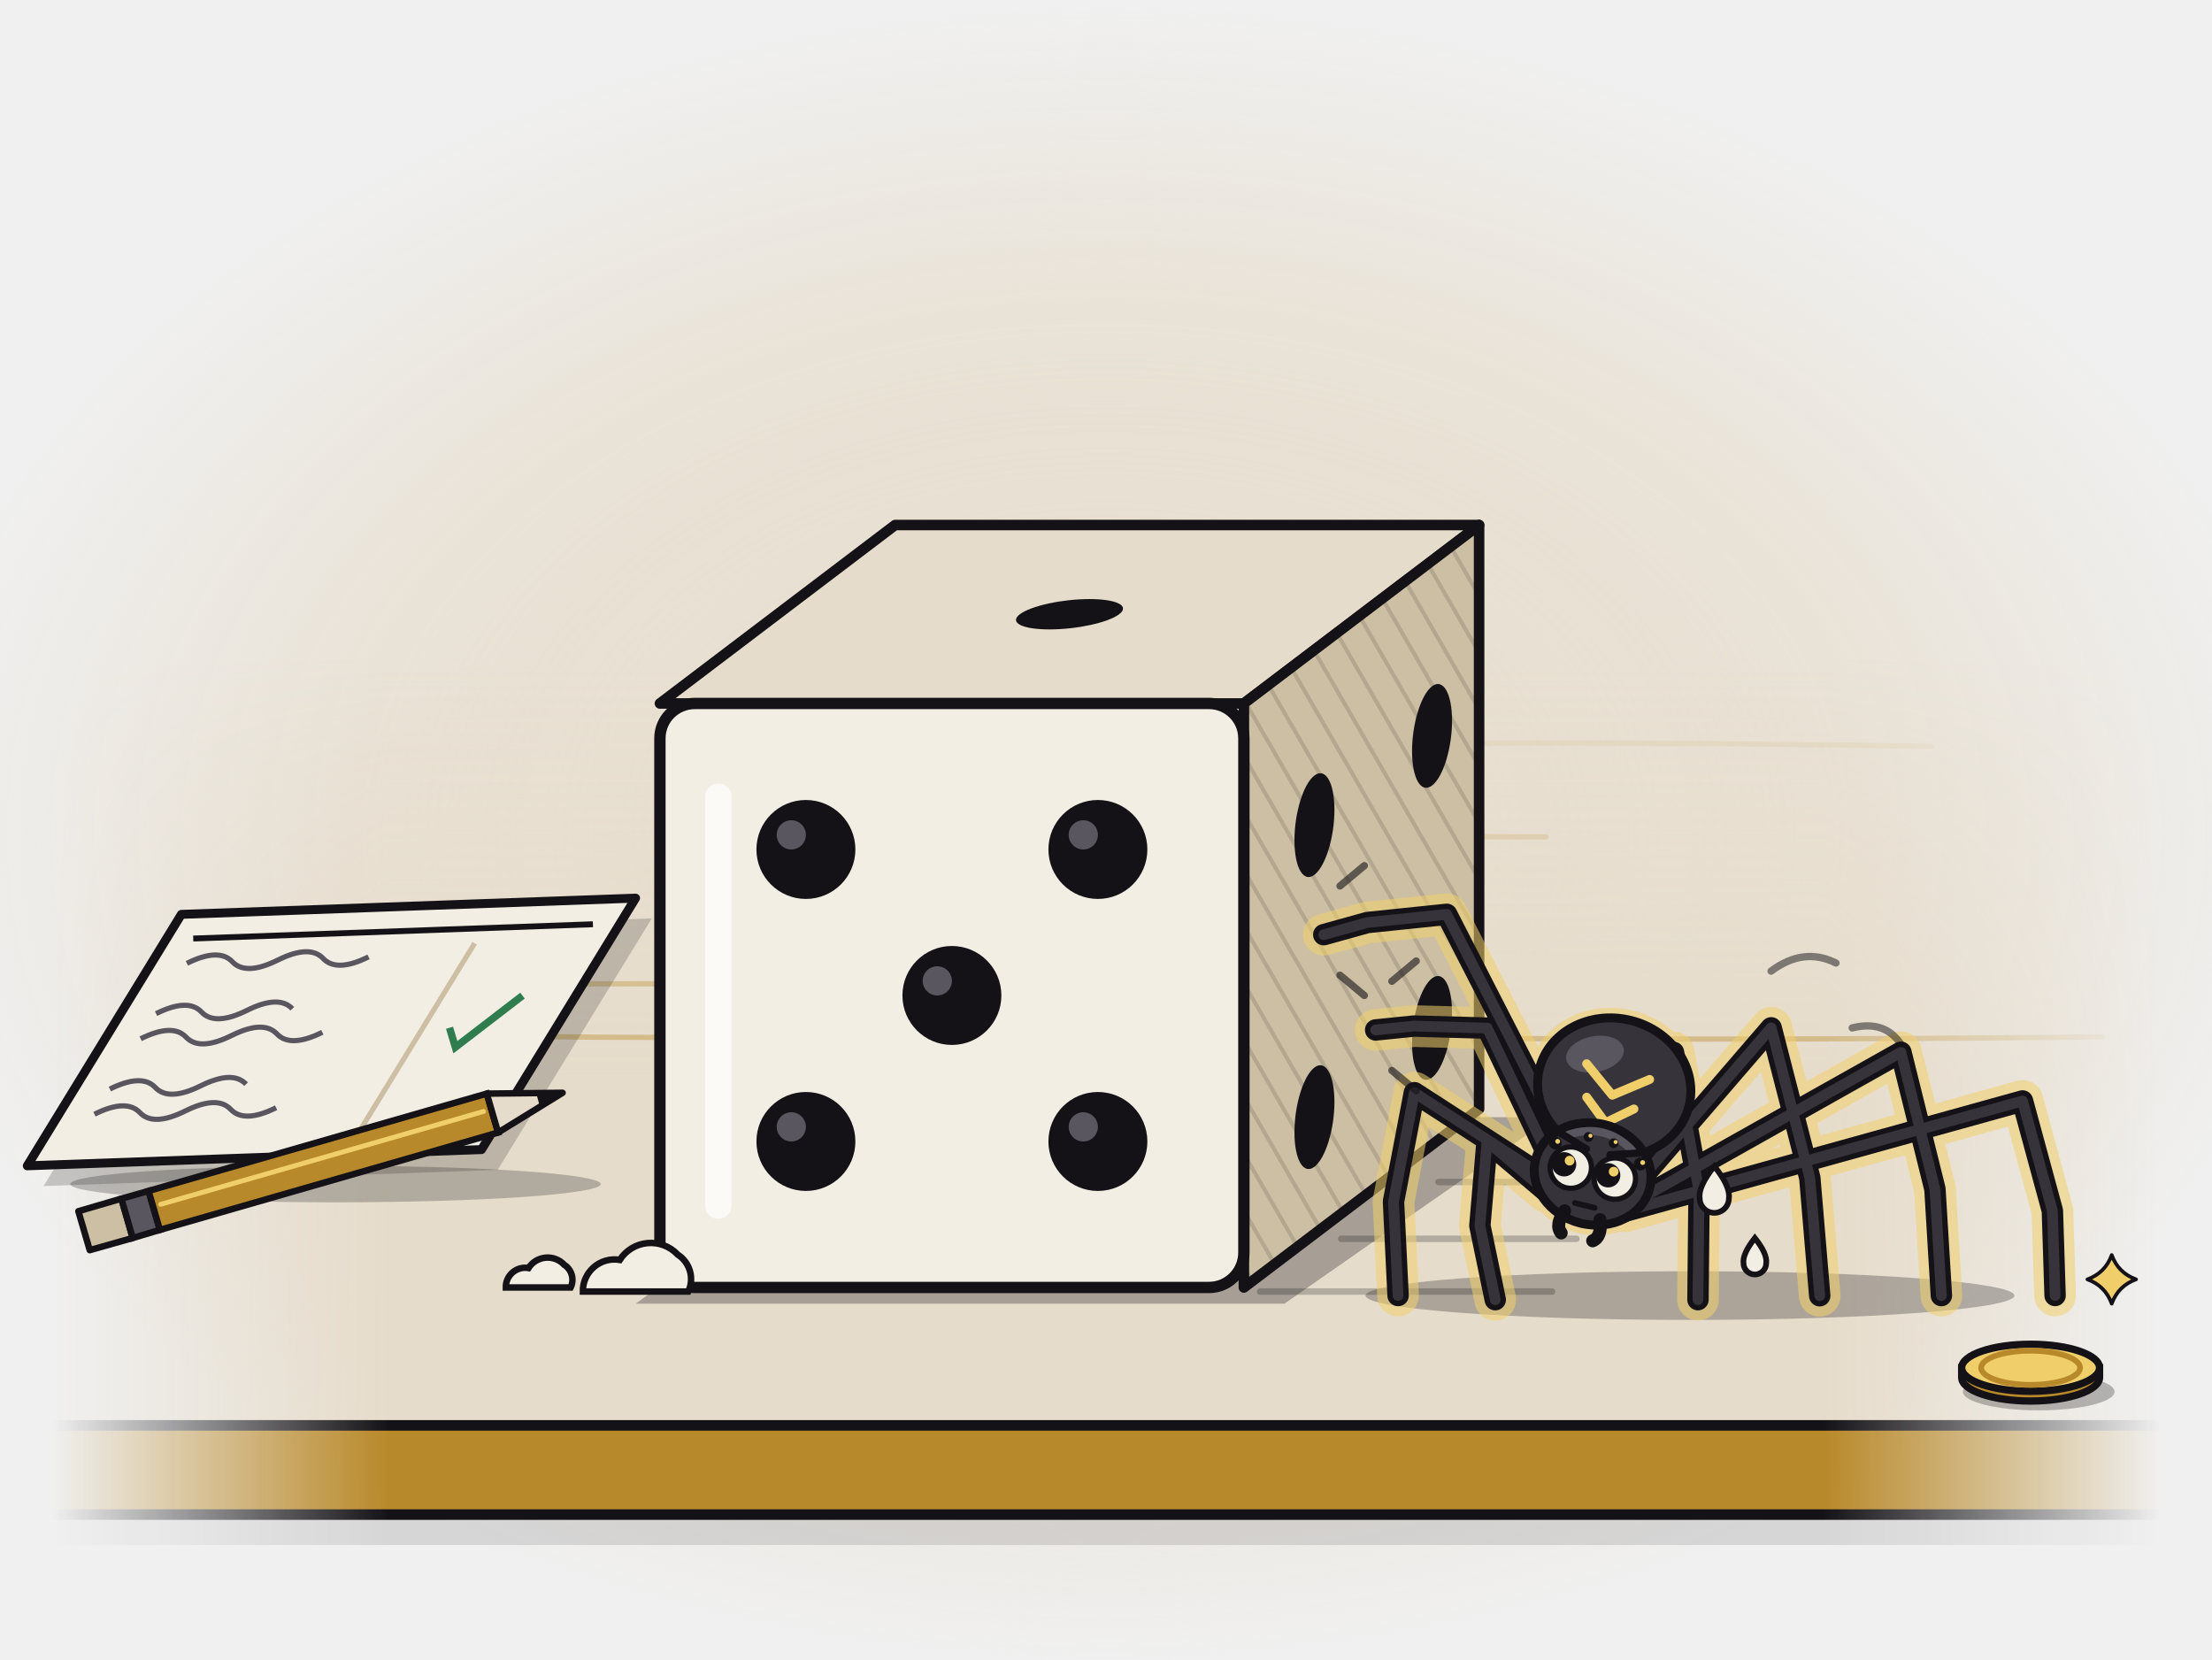
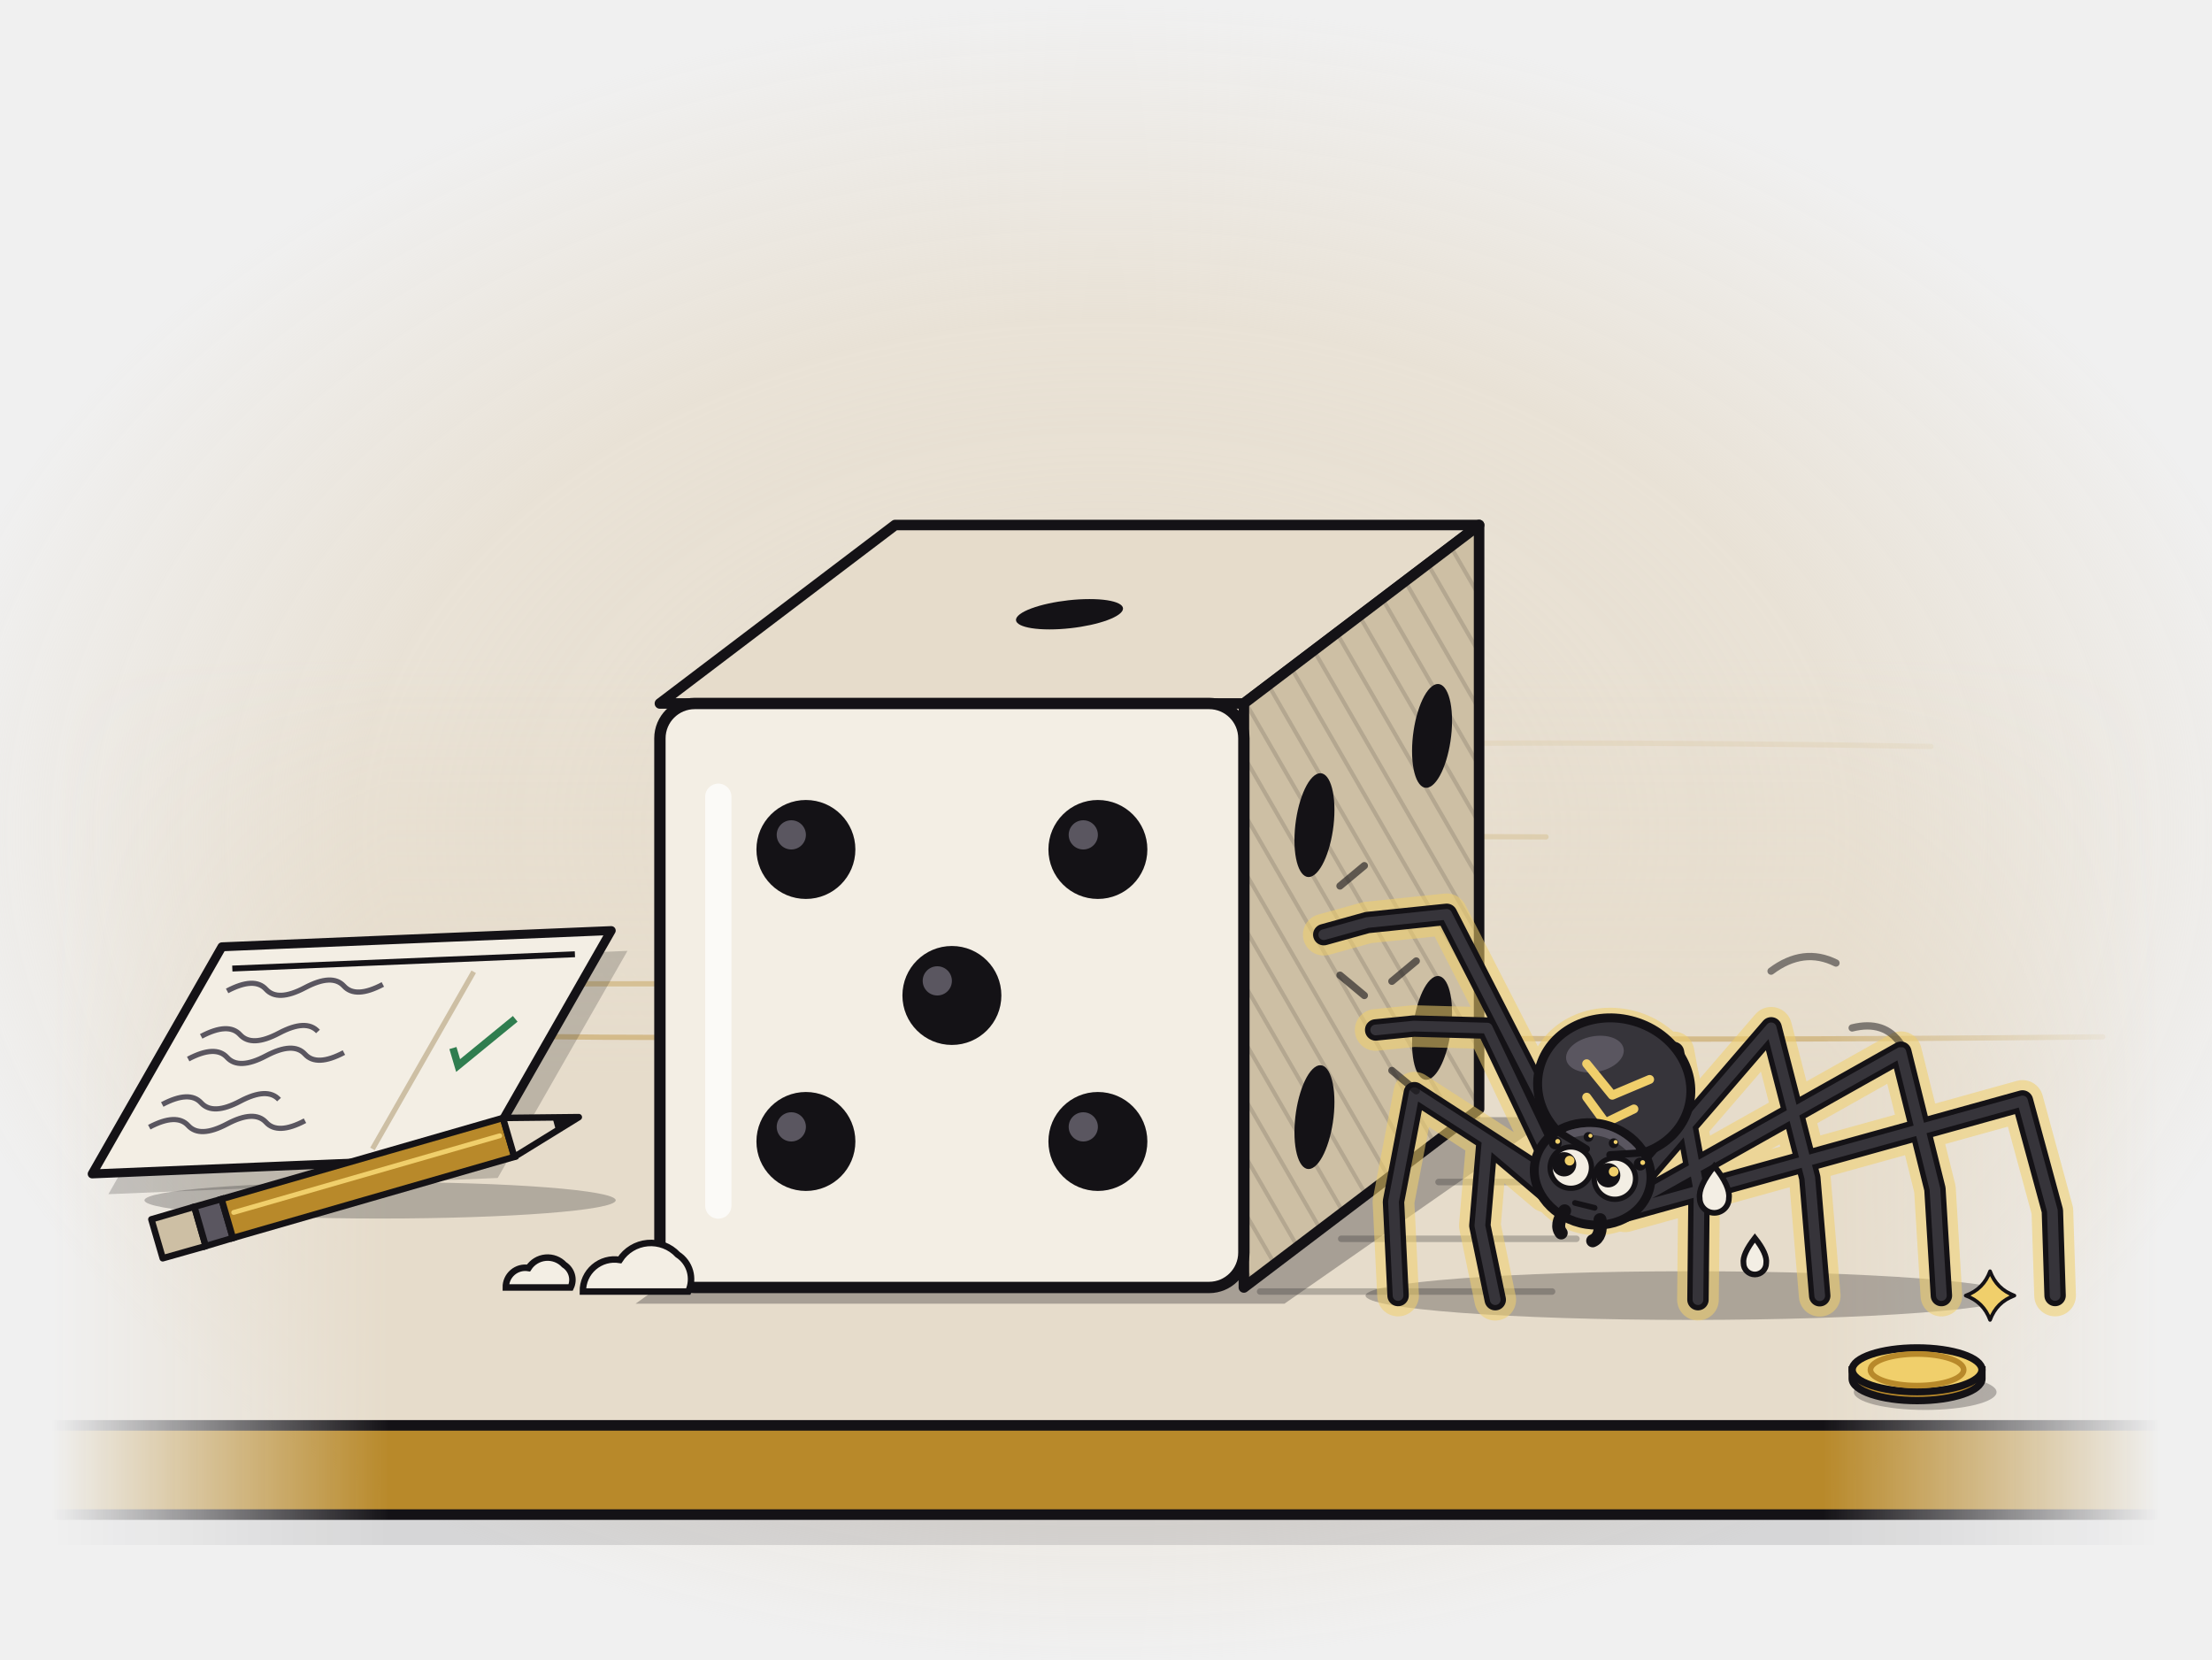
<svg xmlns="http://www.w3.org/2000/svg" viewBox="0 0 600 450" role="img" aria-label="A spider leans into a die bigger than itself and shoves it across the table">
  <g transform="translate(300 292) scale(1.1) translate(-300 -300)">
    <defs>
      <radialGradient id="sdp-glow" cx="50%" cy="50%" r="50%">
        <stop offset="0" stop-color="#e6dccb" stop-opacity="1" />
        <stop offset=".62" stop-color="#e6dccb" stop-opacity="0.7" />
        <stop offset="1" stop-color="#e6dccb" stop-opacity="0" />
      </radialGradient>
    </defs>
    <ellipse cx="300" cy="240" rx="295" ry="205" fill="url(#sdp-glow)" />
    <defs>
      <mask id="sdp-tt" maskUnits="userSpaceOnUse" x="35" y="-50" width="530" height="550">
        <linearGradient id="sdp-tt-lx" gradientUnits="userSpaceOnUse" x1="40" y1="0" x2="560" y2="0">
          <stop offset="0" stop-color="#fff" stop-opacity="0" />
          <stop offset="0.16" stop-color="#fff" />
          <stop offset="0.84" stop-color="#fff" />
          <stop offset="1" stop-color="#fff" stop-opacity="0" />
        </linearGradient>
        <linearGradient id="sdp-tt-ly" gradientUnits="userSpaceOnUse" x1="0" y1="196" x2="0" y2="300.5">
          <stop offset="0" stop-color="#000" />
          <stop offset="1" stop-color="#000" stop-opacity="0" />
        </linearGradient>
        <rect x="40" y="-50" width="520" height="550" fill="url(#sdp-tt-lx)" />
        <rect x="40" y="-50" width="520" height="350.5" fill="url(#sdp-tt-ly)" />
      </mask>
    </defs>
    <g mask="url(#sdp-tt)">
      <rect x="40" y="196" width="520" height="190" fill="#e6dccb" />
      <path d="M209.3 240.9q99.6 -0.5 199.2 0M347.5 290.2q99.2 1.1 198.3 0M129.3 289.5q62.1 1.7 124.1 0M313.1 218.6q95.1 -1.7 190.3 0M82.5 277.1q65.6 0.1 131.1 0M232.6 309.8q79.5 0 159.1 0M210.5 228.7q34.9 0 69.8 0" stroke="#b8892a" stroke-width="1.3" fill="none" opacity=".45" stroke-linecap="round" />
      <rect x="40" y="386" width="520" height="22" fill="#b8892a" />
      <path d="M40 386H560M40 408H560" stroke="#141216" stroke-width="2.6" />
      <path d="M40 412H560" stroke="#141216" stroke-width="7" opacity=".12" />
    </g>
-     <path d="M38,327 150,323 188,261 76,265z" fill="#141216" opacity=".2" />
-     <path d="M34,322 146,318 184,256 72,260z" fill="#f3eee4" stroke="#141216" stroke-width="2.2" stroke-linejoin="round" />
-     <g transform="matrix(112 -4 -38 62 72 260)">
+     <path d="M54,329 150,325 182,269 86,273z" fill="#141216" opacity=".2" />
+     <path d="M50,324 146,320 178,264 82,268z" fill="#f3eee4" stroke="#141216" stroke-width="2.2" stroke-linejoin="round" />
+     <g transform="matrix(96 -4 -32 56 82 268)">
      <path d="M.08 0.2q.05 -.06 .1 0t.1 0 .1 0 .1 0M.08 0.4q.05 -.06 .1 0t.1 0 .1 0M.08 0.5q.05 -.06 .1 0t.1 0 .1 0 .1 0M.08 0.7q.05 -.06 .1 0t.1 0 .1 0M.08 0.8q.05 -.06 .1 0t.1 0 .1 0 .1 0" stroke="#5a5660" stroke-width="1.4" fill="none" vector-effect="non-scaling-stroke" />
      <path d="M.06 .1H.94" stroke="#141216" stroke-width="1.6" vector-effect="non-scaling-stroke" />
      <path d="M.7 .16V.94" stroke="#cdbfa4" stroke-width="1.4" vector-effect="non-scaling-stroke" />
      <path d="M.76 .5l.04 .08l.08 -.2" stroke="#2f7d4f" stroke-width="2" fill="none" vector-effect="non-scaling-stroke" />
    </g>
-     <ellipse cx="110" cy="326.5" rx="65.4" ry="4.5" fill="#141216" opacity="0.25" />
-     <path d="M46.6,333.2 57.2,330.1 60,339.8 49.4,342.8z" fill="#cdbfa4" stroke="#141216" stroke-width="1.6" stroke-linejoin="round" />
-     <path d="M57.2,330.1 63.9,328.2 66.7,337.8 60,339.8z" fill="#5a5660" stroke="#141216" stroke-width="1.6" />
-     <path d="M63.9,328.2 147.3,304.2 150.1,313.8 66.7,337.8z" fill="#b8892a" stroke="#141216" stroke-width="1.6" />
-     <path d="M66.9,331.5 146.5,308.6" stroke="#f0cf6b" stroke-width="1.2" fill="none" stroke-linecap="round" stroke-linejoin="round" />
-     <path d="M147.3,304.2 166,304 150.1,313.8z" fill="#e6dccb" stroke="#141216" stroke-width="1.6" stroke-linejoin="round" />
-     <path d="M159.5,304.1 166,304 160.4,307.4z" fill="#141216" />
+     <ellipse cx="121" cy="330.5" rx="58.1" ry="4.5" fill="#141216" opacity="0.25" />
+     <path d="M64.6,335.2 75.2,332.1 78,341.8 67.4,344.8z" fill="#cdbfa4" stroke="#141216" stroke-width="1.6" stroke-linejoin="round" />
+     <path d="M75.2,332.1 81.9,330.2 84.7,339.8 78,341.8z" fill="#5a5660" stroke="#141216" stroke-width="1.6" />
+     <path d="M81.9,330.2 151.3,310.2 154.1,319.8 84.7,339.8z" fill="#b8892a" stroke="#141216" stroke-width="1.6" />
+     <path d="M84.9,333.5 150.5,314.6" stroke="#f0cf6b" stroke-width="1.2" fill="none" stroke-linecap="round" stroke-linejoin="round" />
+     <path d="M151.3,310.2 170,310 154.1,319.8z" fill="#e6dccb" stroke="#141216" stroke-width="1.6" stroke-linejoin="round" />
+     <path d="M163.5,310.1 170,310 164.4,313.4z" fill="#141216" />
    <path d="M338 353h72M358 340h58M382 326h40" stroke="#141216" stroke-width="1.6" fill="none" stroke-linecap="round" stroke-linejoin="round" opacity=".25" />
    <path d="M184,356 344,356 410,310 248,310z" fill="#141216" opacity=".3" />
    <path d="M190,208 334,208 392,164 248,164z" fill="#e6dccb" stroke="#141216" stroke-width="2.6" stroke-linejoin="round" />
    <g transform="matrix(144 0 -58 44 248 164)" fill="#141216">
      <circle cx="0.5" cy="0.5" r="0.085" />
    </g>
    <path d="M334,208 392,164 392,308 334,352z" fill="#cdbfa4" stroke="#141216" stroke-width="2.6" stroke-linejoin="round" />
    <g transform="matrix(58 -44 0 144 334 208)" fill="#141216">
      <circle cx="0.8" cy="0.3" r="0.085" />
      <circle cx="0.8" cy="0.8" r="0.085" />
      <circle cx="0.3" cy="0.3" r="0.085" />
      <circle cx="0.3" cy="0.8" r="0.085" />
    </g>
    <clipPath id="sdp-sh">
      <path d="M334,208 392,164 392,308 334,352z" />
    </clipPath>
    <path clip-path="url(#sdp-sh)" d="M399 123.6L497.4 294M392.9 127.1L491.3 297.5M386.9 130.6L485.3 301M380.8 134.1L479.2 304.5M374.8 137.6L473.1 308M368.7 141.1L467.1 311.5M362.6 144.6L461 315M356.6 148.1L454.9 318.5M350.5 151.6L448.9 322M344.4 155.1L442.8 325.5M338.4 158.6L436.8 329M332.3 162.1L430.7 332.5M326.3 165.6L424.6 336M320.2 169.1L418.6 339.5M314.1 172.6L412.5 343M308.1 176.1L406.4 346.5M302 179.6L400.4 350M295.9 183.1L394.3 353.5M289.9 186.6L388.3 357M283.8 190.1L382.2 360.5M277.8 193.6L376.1 364M271.7 197.1L370.1 367.5M265.6 200.6L364 371M259.6 204.1L357.9 374.5M253.5 207.6L351.9 378M247.5 211.1L345.8 381.5M241.4 214.6L339.8 385M235.3 218.1L333.7 388.5M229.3 221.6L327.6 392" stroke="#141216" stroke-width="1" opacity="0.14" fill="none" />
    <rect x="190" y="208" width="144" height="144" rx="8.6" fill="#f3eee4" stroke="#141216" stroke-width="2.8" />
    <circle cx="226" cy="244" r="12.2" fill="#141216" />
    <circle cx="298" cy="244" r="12.2" fill="#141216" />
    <circle cx="262" cy="280" r="12.2" fill="#141216" />
    <circle cx="226" cy="316" r="12.2" fill="#141216" />
    <circle cx="298" cy="316" r="12.2" fill="#141216" />
    <circle cx="222.4" cy="240.4" r="3.6" fill="#5a5660" />
    <circle cx="294.4" cy="240.4" r="3.6" fill="#5a5660" />
    <circle cx="258.4" cy="276.4" r="3.6" fill="#5a5660" />
    <circle cx="222.4" cy="312.4" r="3.6" fill="#5a5660" />
    <circle cx="294.4" cy="312.4" r="3.6" fill="#5a5660" />
    <path d="M204.4 331.8V231" stroke="#fff" stroke-width="6.48" fill="none" stroke-linecap="round" stroke-linejoin="round" opacity=".7" />
    <path d="M171 353a7.8 7.8 0 0 1 9.1 -7.8a9.1 9.1 0 0 1 14.3 -1.3a7.2 7.2 0 0 1 2.6 9.1z" fill="#f3eee4" stroke="#141216" stroke-width="1.6" />
    <path d="M152 352a4.8 4.8 0 0 1 5.6 -4.8a5.6 5.6 0 0 1 8.8 -0.8a4.4 4.4 0 0 1 1.6 5.6z" fill="#f3eee4" stroke="#141216" stroke-width="1.6" />
    <ellipse cx="444" cy="354" rx="80" ry="6" fill="#141216" opacity="0.28" />
    <g transform="translate(420 324) rotate(14)">
      <g opacity="0.55" stroke="#f0cf6b" fill="#f0cf6b" stroke-linecap="round" stroke-linejoin="round">
        <path d="M9 -6L12.1 -33.9L26.5 -2.2L32.7 23.8M12 -2L34 -45.6L52.2 -12L61.6 15.6M13 3L66.5 -47.5L82.8 -16.8L90.7 8.3M10 7L98.5 -43.1L112.2 -18.6L117.9 1.5M-9 -6L-50.4 -53.4L-68.9 -46.7L-78.6 -41.2M-12 -2L-33.9 -28.6L-51.6 -24.7L-60.5 -21.5M-13 3L-47.5 -8.8L-46 18.5L-39.3 40.7M-10 7L-27.2 -1.5L-23.9 19.1L-15.8 35.9" stroke-width="10.28" fill="none" />
        <ellipse cx="0" cy="-22" rx="21.5" ry="19.5" stroke-width="0" />
        <ellipse cx="0" cy="0" rx="17" ry="15" stroke-width="0" />
      </g>
      <path d="M9 -6L12.1 -33.9L26.5 -2.2L32.7 23.8M12 -2L34 -45.6L52.2 -12L61.6 15.6M13 3L66.5 -47.5L82.8 -16.8L90.7 8.3M10 7L98.5 -43.1L112.2 -18.6L117.9 1.5M-9 -6L-50.4 -53.4L-68.9 -46.7L-78.6 -41.2M-12 -2L-33.9 -28.6L-51.6 -24.7L-60.5 -21.5M-13 3L-47.5 -8.8L-46 18.5L-39.3 40.7M-10 7L-27.2 -1.5L-23.9 19.1L-15.8 35.9" stroke="#141216" stroke-width="5.28" fill="none" stroke-linecap="round" stroke-linejoin="round" />
      <path d="M9 -6L12.1 -33.9L26.5 -2.2L32.7 23.8M12 -2L34 -45.6L52.2 -12L61.6 15.6M13 3L66.5 -47.5L82.8 -16.8L90.7 8.3M10 7L98.5 -43.1L112.2 -18.6L117.9 1.5M-9 -6L-50.4 -53.4L-68.9 -46.7L-78.6 -41.2M-12 -2L-33.9 -28.6L-51.6 -24.7L-60.5 -21.5M-13 3L-47.5 -8.8L-46 18.5L-39.3 40.7M-10 7L-27.2 -1.5L-23.9 19.1L-15.8 35.9" stroke="#36343a" stroke-width="2.64" fill="none" stroke-linecap="round" stroke-linejoin="round" />
      <ellipse cx="0" cy="-22" rx="19" ry="17" fill="#36343a" stroke="#141216" stroke-width="2.2" />
      <ellipse cx="-6.6" cy="-28.8" rx="7.2" ry="4.4" fill="#5a5660" transform="rotate(-25 -6.6 -28.8)" />
      <path d="M-8 -26l8 6 8-6M-6 -18l6 5 6-5" stroke="#f0cf6b" stroke-width="2.2" fill="none" stroke-linecap="round" stroke-linejoin="round" />
      <ellipse cx="0" cy="0" rx="14.5" ry="12.5" fill="#36343a" stroke="#141216" stroke-width="2.2" />
      <path d="M-8 -8q8 -5 16 0" stroke="#5a5660" stroke-width="2" fill="none" stroke-linecap="round" />
      <path d="M-4.5 10.5q-1.5 4 0.5 5.5M4.5 10.5q1.5 4 -0.5 5.5" stroke="#141216" stroke-width="3.2" fill="none" stroke-linecap="round" />
      <circle cx="-10.8" cy="-5.2" r="1.6" fill="#141216" />
      <circle cx="-10.3" cy="-5.7" r="0.6" fill="#f0cf6b" />
      <circle cx="10.8" cy="-5.2" r="1.6" fill="#141216" />
      <circle cx="11.3" cy="-5.7" r="0.6" fill="#f0cf6b" />
      <circle cx="-3.2" cy="-8.6" r="1.2" fill="#141216" />
      <circle cx="-2.8" cy="-9" r="0.5" fill="#f0cf6b" />
      <circle cx="3.2" cy="-8.6" r="1.2" fill="#141216" />
      <circle cx="3.6" cy="-9" r="0.5" fill="#f0cf6b" />
      <circle cx="-5.6" cy="-0.2" r="5.1" fill="#f3eee4" stroke="#141216" stroke-width="1.3" />
      <circle cx="-7.4" cy="-0.6" r="3" fill="#141216" />
      <circle cx="-6.3" cy="-1.8" r="1.2" fill="#f0cf6b" />
      <circle cx="5.6" cy="-0.2" r="5.1" fill="#f3eee4" stroke="#141216" stroke-width="1.3" />
      <circle cx="3.8" cy="-0.6" r="3" fill="#141216" />
      <circle cx="4.9" cy="-1.8" r="1.2" fill="#f0cf6b" />
      <path d="M-10 -7.8l7 2.2M10 -7.8l-7 2.2" stroke="#141216" stroke-width="1.8" stroke-linecap="round" />
      <path d="M-2.5 8h5" stroke="#141216" stroke-width="1.4" stroke-linecap="round" />
    </g>
    <path d="M357.7 253l6 -5M357.7 275l6 5" stroke="#141216" stroke-width="1.8" fill="none" stroke-linecap="round" stroke-linejoin="round" opacity=".6" />
    <path d="M370.5 276.5l6 -5M370.5 298.5l6 5" stroke="#141216" stroke-width="1.8" fill="none" stroke-linecap="round" stroke-linejoin="round" opacity=".6" />
    <path d="M450 322.1q4 5 3.6 7.9a3.6 3.6 0 0 1 -7.2 0q-0.4 -2.9 3.6 -7.9z" fill="#f3eee4" stroke="#141216" stroke-width="1.4" />
    <path d="M460 339.8q3.1 3.9 2.8 6.2a2.8 2.8 0 0 1 -5.6 0q-0.3 -2.2 2.8 -6.2z" fill="#f3eee4" stroke="#141216" stroke-width="1.4" />
    <path d="M464 274q8 -6 16 -2M484 288q8 -2 12 4" stroke="#141216" stroke-width="1.8" fill="none" stroke-linecap="round" stroke-linejoin="round" opacity=".5" />
-     <ellipse cx="530" cy="377.7" rx="18.7" ry="4.6" fill="#141216" opacity="0.28" />
-     <path d="M511 371.8v2.4a17 5.8 0 0 0 34 0v-2.4z" fill="#b8892a" stroke="#141216" stroke-width="1.8" />
-     <ellipse cx="528" cy="371.8" rx="17" ry="5.8" fill="#f0cf6b" stroke="#141216" stroke-width="1.8" />
-     <ellipse cx="528" cy="371.8" rx="12.2" ry="4.2" fill="none" stroke="#b8892a" stroke-width="1.4" />
-     <path d="M548 344Q549.6 348.4 554 350Q549.6 351.6 548 356Q546.4 351.6 542 350Q546.4 348.4 548 344z" fill="#f0cf6b" stroke="#141216" stroke-width="0.9" stroke-linejoin="round" />
+     <ellipse cx="502" cy="377.8" rx="17.6" ry="4.4" fill="#141216" opacity="0.28" />
+     <path d="M484 372.3v2.2a16 5.4 0 0 0 32 0v-2.2z" fill="#b8892a" stroke="#141216" stroke-width="1.8" />
+     <ellipse cx="500" cy="372.3" rx="16" ry="5.4" fill="#f0cf6b" stroke="#141216" stroke-width="1.8" />
+     <ellipse cx="500" cy="372.3" rx="11.5" ry="3.9" fill="none" stroke="#b8892a" stroke-width="1.4" />
+     <path d="M518 348Q519.6 352.4 524 354Q519.6 355.6 518 360Q516.4 355.6 512 354Q516.4 352.4 518 348z" fill="#f0cf6b" stroke="#141216" stroke-width="0.9" stroke-linejoin="round" />
  </g>
</svg>
